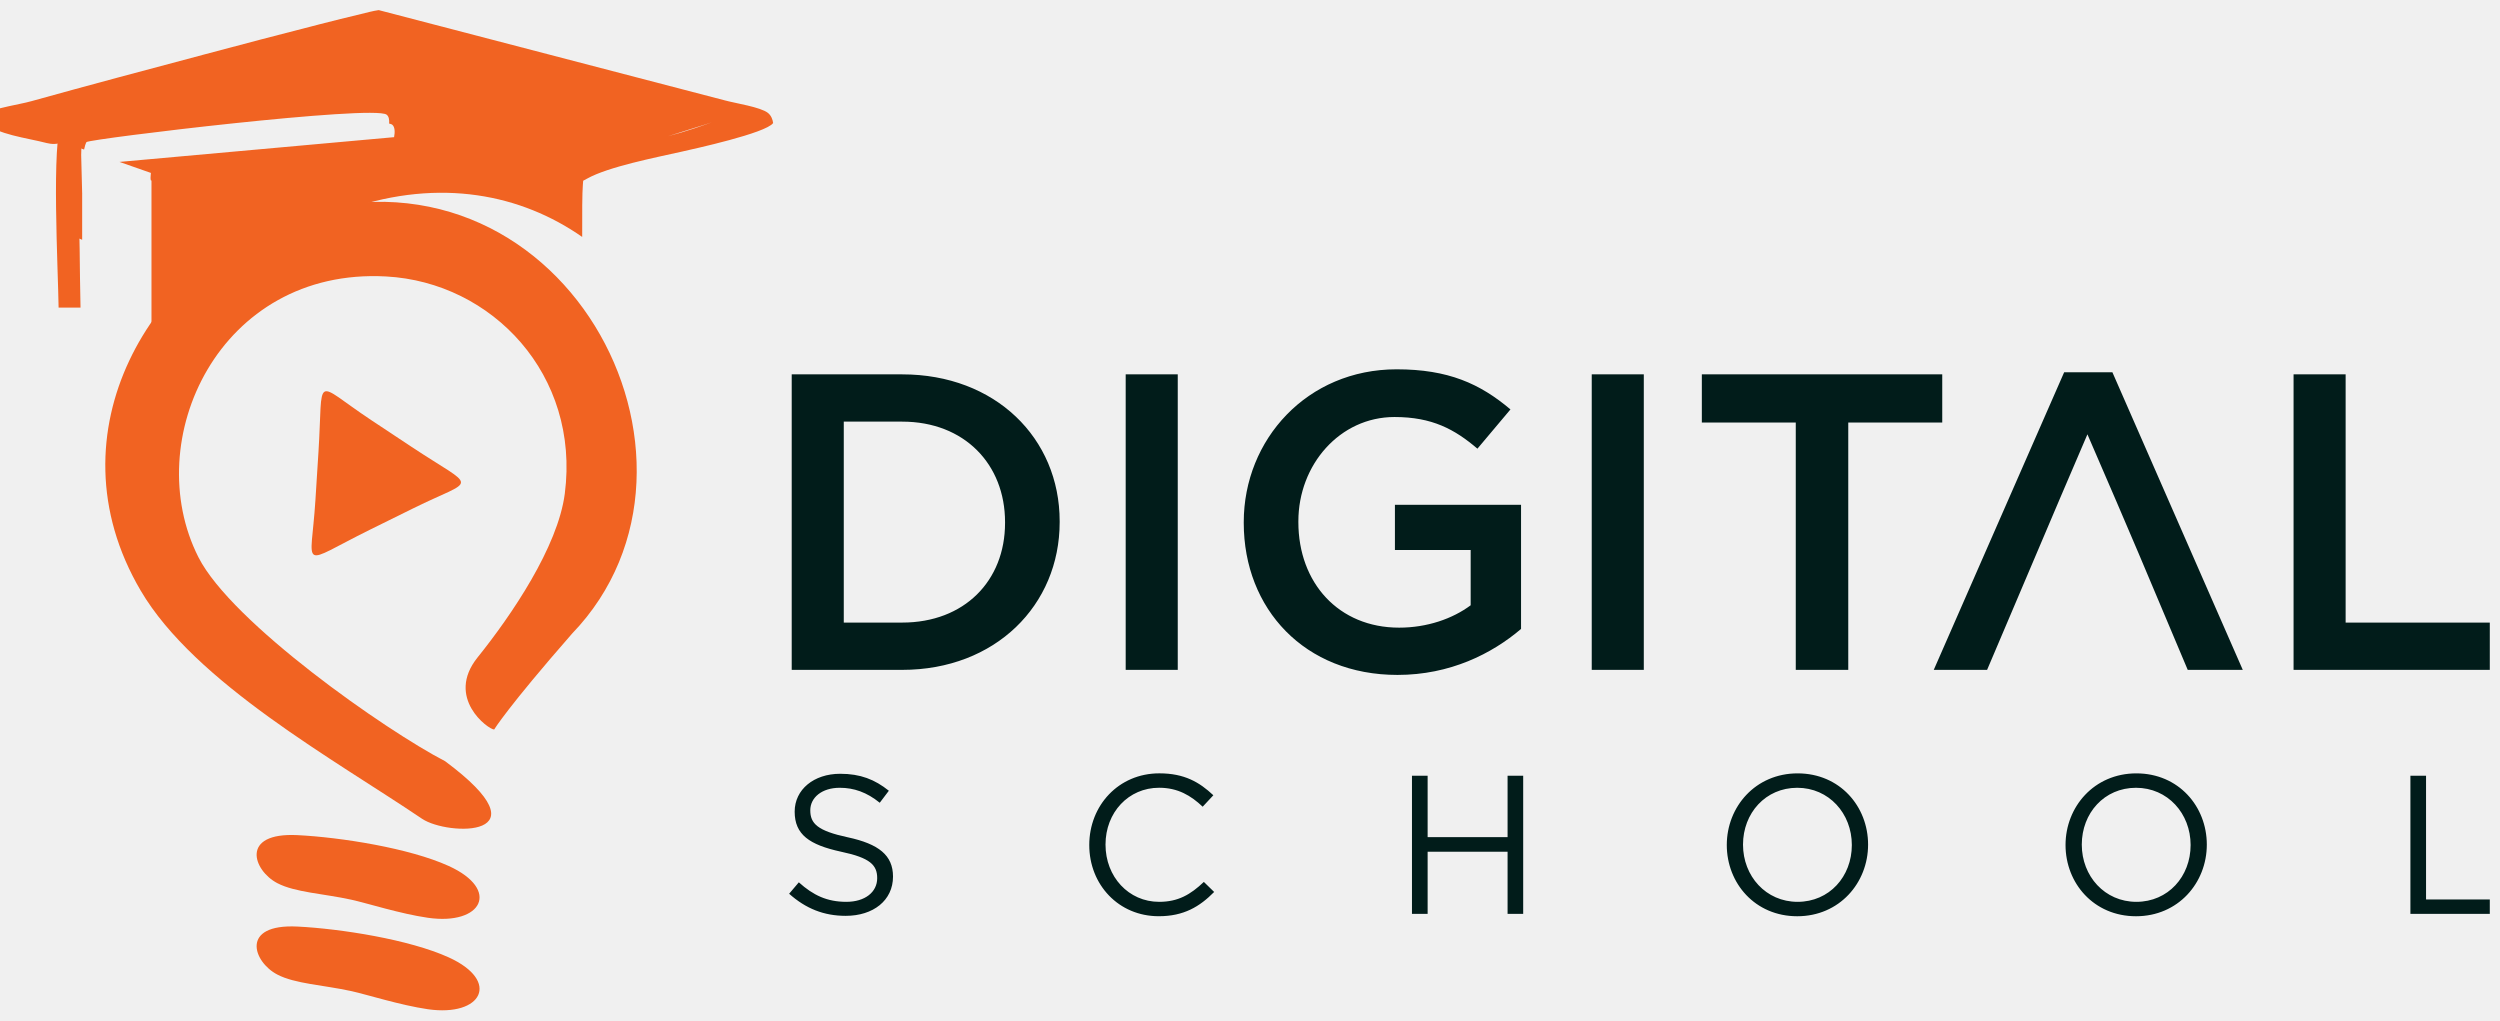
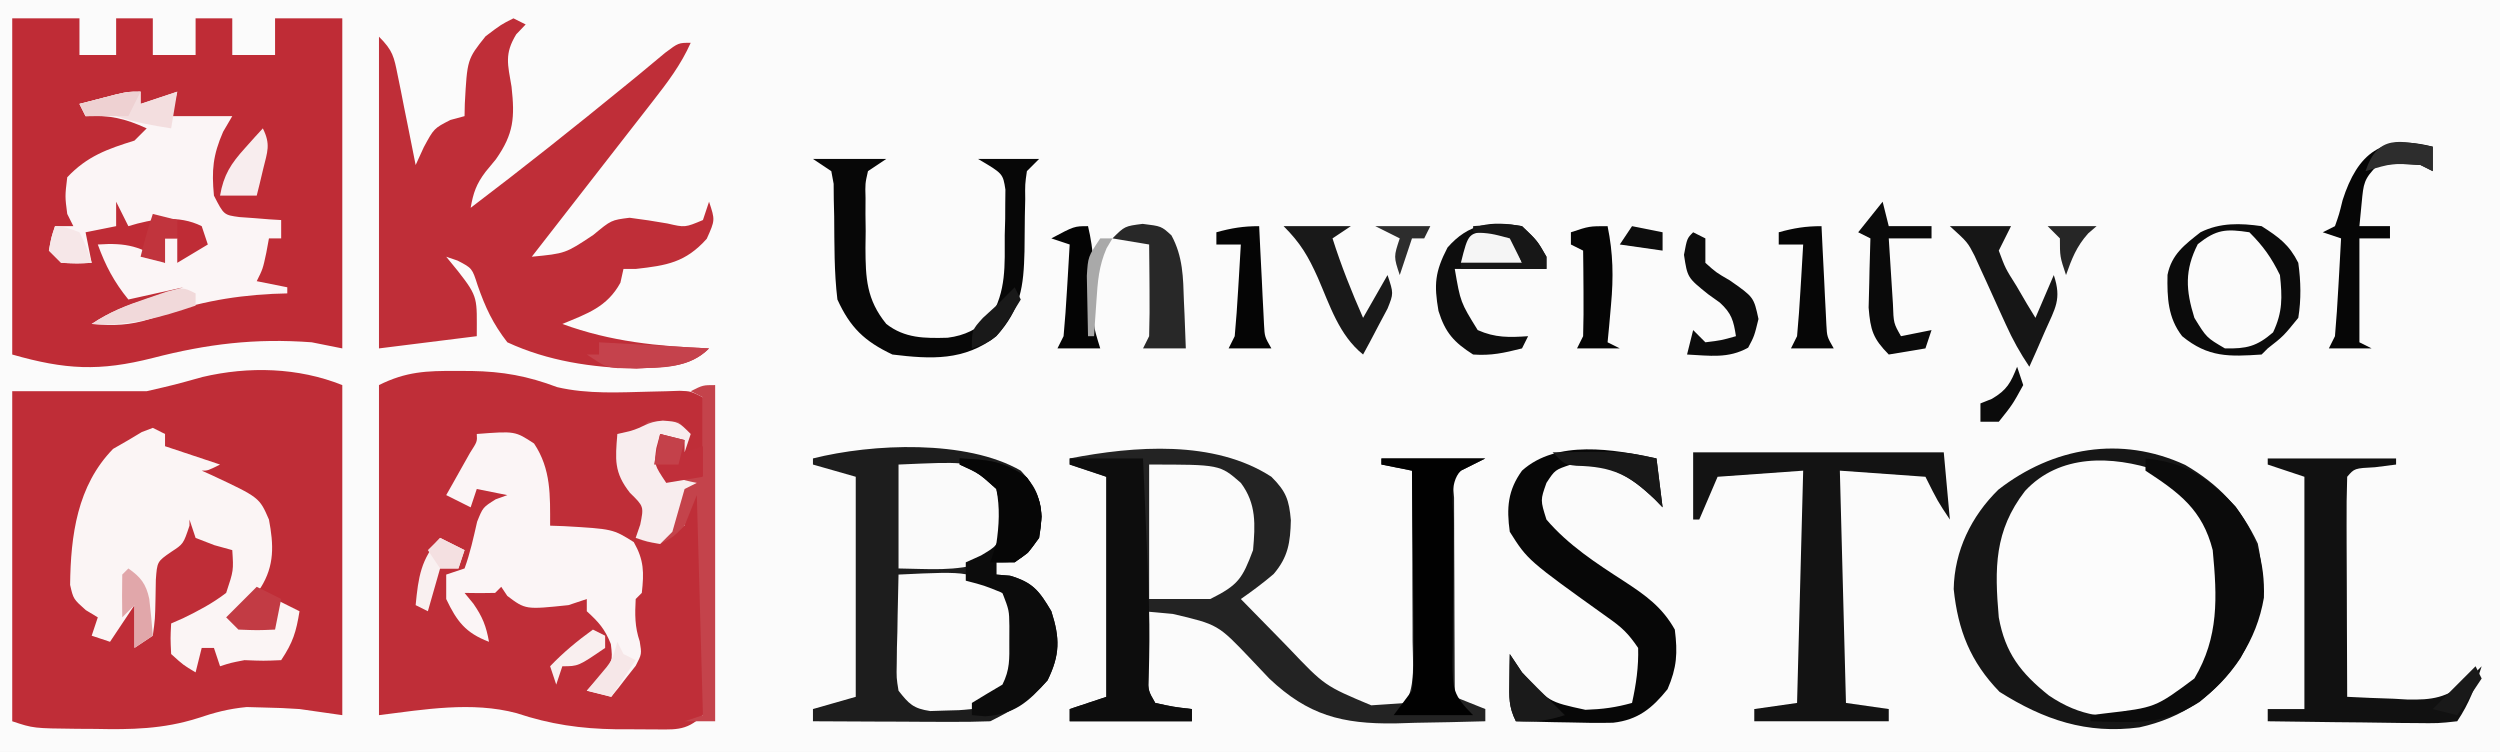
- <svg xmlns="http://www.w3.org/2000/svg" width="98" height="40" viewBox="0 0 98 40" fill="none">
-   <g clip-path="url(#clip0_116_1297)">
-     <path fill-rule="evenodd" clip-rule="evenodd" d="M5.938 12.788V12.737V7.077L5.913 7.071C5.891 7.026 5.908 6.858 5.912 6.811L5.917 6.779L4.684 6.347L15.448 5.377C15.481 5.2 15.492 4.977 15.37 4.884C15.348 4.868 15.309 4.856 15.255 4.845C15.264 4.705 15.248 4.564 15.155 4.495C14.63 4.102 3.574 5.437 3.39 5.569C3.352 5.637 3.322 5.736 3.296 5.862L2.433 5.56C2.262 5.675 1.997 5.65 1.83 5.607C1.059 5.406 -0.172 5.263 -0.525 4.817C-0.704 4.371 -0.054 4.255 0.341 4.165C0.637 4.096 0.944 4.046 1.235 3.965C3.472 3.342 5.724 2.743 7.97 2.145C9.495 1.739 11.02 1.336 12.548 0.947C13.082 0.811 13.62 0.675 14.158 0.548C14.337 0.505 14.643 0.422 14.846 0.396L28.418 3.936C28.814 4.046 29.817 4.196 30.104 4.427C30.232 4.532 30.286 4.676 30.307 4.823C30.028 5.221 27.188 5.839 26.718 5.946C25.723 6.171 23.855 6.533 23.018 7L22.861 7.085L22.848 7.246C22.822 7.564 22.818 8.375 22.822 9.288C20.436 7.623 17.271 6.967 13.68 8.18L13.632 8.198C12.847 8.288 12.033 8.47 11.197 8.753C9.159 9.441 7.258 10.896 5.938 12.788ZM26.188 5.339C26.545 5.243 26.9 5.14 27.225 5.03L27.898 4.799L26.188 5.339Z" fill="#F16322" />
-     <path fill-rule="evenodd" clip-rule="evenodd" d="M14.276 4.142C14.309 3.965 14.319 3.742 14.196 3.649C13.669 3.255 2.614 4.59 2.43 4.724C2.007 5.503 2.279 10.611 2.297 12.058H3.157L3.156 12.029C3.135 11.275 3.135 10.517 3.122 9.763L3.114 9.353L3.221 9.401V7.59L3.182 6.073L3.211 5.138L14.276 4.142Z" fill="#F16322" />
-     <path fill-rule="evenodd" clip-rule="evenodd" d="M18.721 25.771C20.05 24.118 21.87 21.44 22.14 19.351C22.741 14.697 19.297 11.062 15.132 10.837C8.595 10.483 5.454 17.259 7.78 21.846C9.081 24.41 15.119 28.634 17.448 29.839C21.535 32.874 17.549 32.775 16.543 32.095C13.126 29.785 7.64 26.765 5.517 23.155C1.827 16.88 6.093 10.274 11.238 8.535C21.999 4.895 28.965 18.047 22.424 24.84C19.879 27.75 19.371 28.597 19.371 28.597C19.145 28.597 17.448 27.355 18.721 25.771Z" fill="#F16322" />
-     <path fill-rule="evenodd" clip-rule="evenodd" d="M11.66 32.737C13.355 32.822 16.047 33.245 17.589 33.946C19.638 34.878 18.895 36.284 16.774 35.977C15.692 35.821 14.409 35.409 13.776 35.269C12.685 35.029 11.568 34.984 10.87 34.619C9.919 34.123 9.403 32.625 11.66 32.737Z" fill="#F16322" />
-     <path fill-rule="evenodd" clip-rule="evenodd" d="M11.66 36.321C13.355 36.406 16.047 36.828 17.589 37.529C19.638 38.461 18.895 39.867 16.774 39.562C15.692 39.404 14.409 38.993 13.776 38.852C12.685 38.612 11.568 38.568 10.87 38.202C9.919 37.707 9.403 36.209 11.66 36.321Z" fill="#F16322" />
-     <path fill-rule="evenodd" clip-rule="evenodd" d="M16.192 19.93L15.232 20.404L14.497 20.767C11.688 22.157 12.188 22.378 12.364 19.616L12.431 18.548L12.483 17.733C12.68 14.611 12.239 14.934 14.55 16.467L15.443 17.059L16.125 17.511C18.737 19.242 18.678 18.699 16.192 19.93Z" fill="#F16322" />
-     <path fill-rule="evenodd" clip-rule="evenodd" d="M31.035 26.259H35.366C39.016 26.259 41.539 23.727 41.539 20.467V20.434C41.539 17.174 39.016 14.675 35.366 14.675H31.035V26.259ZM35.366 16.528C37.805 16.528 39.398 18.2 39.398 20.467V20.5C39.398 22.767 37.805 24.405 35.366 24.405H33.076V16.528H35.366ZM44.127 26.259H46.168V14.675H44.127V26.259ZM54.781 26.457C56.838 26.457 58.481 25.63 59.625 24.654V19.789H54.681V21.559H57.65V23.727C56.937 24.257 55.941 24.604 54.846 24.604C52.474 24.604 50.896 22.85 50.896 20.468V20.434C50.896 18.216 52.523 16.347 54.664 16.347C56.14 16.347 57.02 16.826 57.915 17.588L59.21 16.049C58.014 15.039 56.77 14.477 54.746 14.477C51.245 14.477 48.755 17.224 48.755 20.468V20.501C48.757 23.876 51.147 26.457 54.781 26.457ZM62.396 26.259H64.437V14.675H62.396V26.259ZM70.394 26.259H72.452V16.562H76.136V14.675H66.712V16.562H70.394V26.259ZM75.803 26.259L80.915 14.593H82.806L87.917 26.259H85.759C84.067 22.24 83.65 21.233 81.827 17.025C80.227 20.746 79.458 22.599 77.894 26.259H75.803ZM89.908 26.259H98.055V24.405H91.949V14.675H89.908V26.259Z" fill="#011C1A" />
-     <path fill-rule="evenodd" clip-rule="evenodd" d="M31.763 31.763C31.763 31.268 32.213 30.881 32.919 30.881C33.477 30.881 33.982 31.059 34.486 31.468L34.843 30.997C34.293 30.556 33.727 30.332 32.935 30.332C31.903 30.332 31.151 30.95 31.151 31.817C31.151 32.715 31.725 33.117 32.974 33.388C34.114 33.628 34.386 33.913 34.386 34.424C34.386 34.974 33.904 35.352 33.176 35.352C32.424 35.352 31.88 35.097 31.314 34.587L30.934 35.035C31.586 35.615 32.292 35.901 33.152 35.901C34.23 35.901 35.006 35.298 35.006 34.362C35.006 33.527 34.448 33.085 33.237 32.823C32.042 32.568 31.763 32.282 31.763 31.763ZM47.595 34.965L47.191 34.571C46.671 35.066 46.183 35.352 45.438 35.352C44.242 35.352 43.336 34.37 43.336 33.108C43.336 31.847 44.236 30.88 45.438 30.88C46.174 30.88 46.687 31.189 47.145 31.623L47.563 31.174C47.021 30.664 46.431 30.315 45.446 30.315C43.847 30.315 42.699 31.576 42.699 33.124C42.699 34.686 43.855 35.916 45.422 35.916C46.407 35.917 47.028 35.539 47.595 34.965ZM59.097 33.388V35.824H59.709V30.409H59.097V32.815H55.963V30.409H55.349V35.824H55.963V33.387L59.097 33.388ZM73.229 33.109C73.229 31.608 72.12 30.316 70.467 30.316C68.815 30.316 67.69 31.623 67.69 33.124C67.69 34.625 68.8 35.917 70.452 35.917C72.104 35.917 73.229 34.61 73.229 33.109ZM72.592 33.125C72.592 34.362 71.709 35.352 70.466 35.352C69.226 35.352 68.326 34.347 68.326 33.109C68.326 31.872 69.211 30.881 70.452 30.881C71.693 30.881 72.592 31.887 72.592 33.125ZM86.507 33.109C86.507 31.608 85.398 30.316 83.746 30.316C82.094 30.316 80.969 31.623 80.969 33.124C80.969 34.625 82.079 35.917 83.731 35.917C85.383 35.917 86.507 34.61 86.507 33.109ZM85.872 33.125C85.872 34.362 84.987 35.352 83.746 35.352C82.506 35.352 81.606 34.347 81.606 33.109C81.606 31.872 82.489 30.881 83.731 30.881C84.972 30.881 85.872 31.887 85.872 33.125ZM94.488 35.824H98.157V35.26H95.101V30.409H94.488V35.824Z" fill="#011C1A" />
-   </g>
-   <defs>
-     <clipPath id="clip0_116_1297">
-       <rect width="97.6" height="40" fill="white" />
-     </clipPath>
-   </defs>
+ <svg xmlns="http://www.w3.org/2000/svg" version="1.1" width="409" height="123">
+   <path d="M0 0 C134.97 0 269.94 0 409 0 C409 40.59 409 81.18 409 123 C274.03 123 139.06 123 0 123 C0 82.41 0 41.82 0 0 Z " fill="#FBFBFB" transform="translate(0,0)" />
+   <path d="M0 0 C0 17.82 0 35.64 0 54 C-2.31 53.67 -4.62 53.34 -7 53 C-8.935 52.867 -10.873 52.782 -12.812 52.75 C-14.214 52.711 -14.214 52.711 -15.645 52.672 C-18.646 52.965 -20.842 53.553 -23.672 54.5 C-29.32 56.288 -34.554 56.377 -40.438 56.25 C-41.906 56.242 -41.906 56.242 -43.404 56.234 C-50.532 56.156 -50.532 56.156 -54 55 C-54 37.18 -54 19.36 -54 1 C-46.74 1 -39.48 1 -32 1 C-27.409 -0.058 -27.409 -0.058 -22.875 -1.324 C-15.273 -3.111 -7.206 -2.882 0 0 Z " fill="#BF2D37" transform="translate(56,63)" />
+   <path d="M0 0 C3.63 0 7.26 0 11 0 C11 1.98 11 3.96 11 6 C12.98 6 14.96 6 17 6 C17 4.02 17 2.04 17 0 C18.98 0 20.96 0 23 0 C23 1.98 23 3.96 23 6 C25.31 6 27.62 6 30 6 C30 4.02 30 2.04 30 0 C31.98 0 33.96 0 36 0 C36 1.98 36 3.96 36 6 C38.31 6 40.62 6 43 6 C43 4.02 43 2.04 43 0 C46.63 0 50.26 0 54 0 C54 17.82 54 35.64 54 54 C52.35 53.67 50.7 53.34 49 53 C39.77 52.307 31.881 53.268 23.009 55.564 C14.254 57.79 8.688 57.482 0 55 C0 36.85 0 18.7 0 0 Z " fill="#BF2C36" transform="translate(2,3)" />
+   <path d="M0 0 C0.815 0.001 1.631 0.003 2.471 0.004 C7.619 0.086 11.703 0.828 16.527 2.648 C21.594 3.83 26.775 3.499 31.953 3.377 C33.152 3.349 33.152 3.349 34.375 3.32 C35.097 3.296 35.819 3.272 36.562 3.247 C38.375 3.312 38.375 3.312 40.375 4.312 C40.375 8.602 40.375 12.893 40.375 17.312 C37.405 17.808 37.405 17.808 34.375 18.312 C32.375 15.312 32.375 15.312 32.75 12.625 C32.956 11.862 33.163 11.099 33.375 10.312 C34.695 10.643 36.015 10.973 37.375 11.312 C36.88 10.322 36.88 10.322 36.375 9.312 C32.658 8.963 32.658 8.963 29.562 10.812 C28.975 11.555 28.975 11.555 28.375 12.312 C27.88 11.322 27.88 11.322 27.375 10.312 C26.925 16.056 27.82 17.954 31.375 22.312 C31.125 25.125 31.125 25.125 30.375 27.312 C32.761 26.737 35.042 26.09 37.375 25.312 C37.561 24.106 37.561 24.106 37.75 22.875 C37.956 22.029 38.163 21.184 38.375 20.312 C39.035 19.983 39.695 19.652 40.375 19.312 C40.424 24.545 40.461 29.778 40.485 35.011 C40.495 36.792 40.509 38.573 40.526 40.354 C40.55 42.91 40.561 45.467 40.57 48.023 C40.581 48.822 40.591 49.621 40.602 50.445 C40.602 52.402 40.497 54.359 40.375 56.312 C37.561 59.126 35.494 58.599 31.646 58.641 C30.753 58.635 29.859 58.63 28.938 58.625 C28.027 58.624 27.116 58.622 26.178 58.621 C20.376 58.538 15.41 57.823 9.887 55.984 C2.582 54.03 -5.272 55.393 -12.625 56.312 C-12.625 38.492 -12.625 20.672 -12.625 2.312 C-8.189 0.095 -4.82 -0.032 0 0 Z " fill="#BF2E38" transform="translate(74.625,60.6875)" />
+   <path d="M0 0 C0.66 0.33 1.32 0.66 2 1 C1.491 1.532 0.982 2.065 0.457 2.613 C-1.504 5.825 -0.93 7.523 -0.312 11.188 C0.238 16.236 0.066 18.877 -2.875 23.062 C-3.429 23.734 -3.984 24.406 -4.555 25.098 C-6.073 27.096 -6.575 28.551 -7 31 C1.626 24.457 10.086 17.734 18.469 10.883 C19.378 10.143 19.378 10.143 20.305 9.388 C21.827 8.142 23.336 6.88 24.844 5.617 C27 4 27 4 29 4 C27.389 7.617 25.181 10.51 22.75 13.625 C22.113 14.444 22.113 14.444 21.463 15.28 C20.514 16.5 19.564 17.718 18.612 18.936 C16.813 21.239 15.019 23.547 13.227 25.855 C9.821 30.239 6.412 34.621 3 39 C8.507 38.468 8.507 38.468 13.062 35.438 C16 33 16 33 19 32.625 C21.07 32.884 23.133 33.2 25.188 33.562 C28.071 34.231 28.071 34.231 31 33 C31.33 32.01 31.66 31.02 32 30 C33 33 33 33 31.625 36.062 C28.145 39.956 25.053 40.434 20 41 C19.34 41 18.68 41 18 41 C17.835 41.742 17.67 42.485 17.5 43.25 C15.323 47.241 12.083 48.3 8 50 C15.938 52.908 23.586 53.648 32 54 C28.667 57.333 24.68 56.945 20.125 57.312 C12.808 57.126 5.653 56.08 -1 53 C-3.354 49.963 -4.603 47.298 -5.859 43.68 C-6.757 40.872 -6.757 40.872 -9.141 39.633 C-9.754 39.424 -10.368 39.215 -11 39 C-10.361 39.784 -9.721 40.568 -9.062 41.375 C-5.671 45.691 -6 45.834 -6 52 C-13.92 52.99 -13.92 52.99 -22 54 C-22 37.17 -22 20.34 -22 3 C-19.72 5.28 -19.548 6.261 -18.93 9.352 C-18.756 10.202 -18.582 11.053 -18.402 11.93 C-18.228 12.819 -18.054 13.709 -17.875 14.625 C-17.693 15.522 -17.511 16.419 -17.324 17.344 C-16.876 19.561 -16.435 21.78 -16 24 C-15.56 23.038 -15.121 22.077 -14.668 21.086 C-13 18 -13 18 -10.312 16.625 C-9.549 16.419 -8.786 16.212 -8 16 C-7.979 15.004 -7.979 15.004 -7.957 13.988 C-7.564 6.708 -7.564 6.708 -4.562 2.938 C-2 1 -2 1 0 0 Z " fill="#BF2E38" transform="translate(84,3)" />
+   <path d="M0 0 C2.459 2.699 2.972 3.777 3.438 7.5 C3 11 3 11 1.188 13.438 C-1 15 -1 15 -4 15 C-4 15.66 -4 16.32 -4 17 C-2.886 17.093 -2.886 17.093 -1.75 17.188 C1.998 18.295 3.009 19.658 5 23 C6.416 27.412 6.437 30.109 4.375 34.312 C1.542 37.518 -1.234 39.117 -5 41 C-7.178 41.086 -9.359 41.107 -11.539 41.098 C-12.841 41.094 -14.143 41.091 -15.484 41.088 C-16.865 41.08 -18.245 41.071 -19.625 41.062 C-21.013 41.057 -22.401 41.053 -23.789 41.049 C-27.193 41.037 -30.596 41.021 -34 41 C-34 40.34 -34 39.68 -34 39 C-31.69 38.34 -29.38 37.68 -27 37 C-27 25.12 -27 13.24 -27 1 C-29.31 0.34 -31.62 -0.32 -34 -1 C-34 -1.33 -34 -1.66 -34 -2 C-24.284 -4.444 -8.873 -5.125 0 0 Z " fill="#1D1D1D" transform="translate(167,77)" />
+   <path d="M0 0 C5.719 1.695 9.169 5.958 12 11 C14.05 17.151 14.279 25.515 12.023 31.66 C9.208 36.28 6.187 39.271 1 41 C-5.416 41.798 -10.013 41.226 -15.312 37.422 C-20.443 33.099 -22.59 28.481 -23.371 21.852 C-23.52 14.635 -23.076 9.402 -18 4 C-12.494 -1.279 -7.278 -0.872 0 0 Z " fill="#FCFCFC" transform="translate(350,76)" />
+   <path d="M0 0 C2.409 2.409 2.893 3.766 3.184 7.109 C3.093 10.729 2.758 13.113 0.363 15.914 C-1.367 17.395 -3.135 18.698 -5 20 C-2.965 22.09 -0.922 24.172 1.125 26.25 C1.695 26.837 2.265 27.423 2.852 28.027 C8.711 34.191 8.711 34.191 16.336 37.391 C18.224 37.26 20.112 37.13 22 37 C23.586 33.827 23.121 30.412 23.098 26.93 C23.096 26.133 23.095 25.337 23.093 24.517 C23.088 21.97 23.075 19.422 23.062 16.875 C23.057 15.15 23.053 13.424 23.049 11.699 C23.038 7.466 23.021 3.233 23 -1 C20.525 -1.495 20.525 -1.495 18 -2 C18 -2.33 18 -2.66 18 -3 C23.61 -3 29.22 -3 35 -3 C33.68 -2.34 32.36 -1.68 31 -1 C29.605 0.167 29.605 0.167 29.886 3.418 C29.887 4.936 29.892 6.455 29.902 7.973 C29.904 9.169 29.904 9.169 29.907 10.39 C29.912 12.947 29.925 15.505 29.938 18.062 C29.943 19.792 29.947 21.522 29.951 23.252 C29.962 27.501 29.979 31.751 30 36 C31.65 36.66 33.3 37.32 35 38 C35 38.66 35 39.32 35 40 C31.167 40.117 27.334 40.188 23.5 40.25 C22.422 40.284 21.345 40.317 20.234 40.352 C11.546 40.458 6.013 39.021 -0.336 33.02 C-1.36 31.961 -2.373 30.892 -3.375 29.812 C-8.739 24.17 -8.739 24.17 -16.125 22.438 C-17.035 22.354 -17.945 22.27 -18.883 22.184 C-19.581 22.123 -20.28 22.062 -21 22 C-20.859 24.125 -20.712 26.25 -20.562 28.375 C-20.481 29.558 -20.4 30.742 -20.316 31.961 C-20.189 34.915 -20.189 34.915 -19 37 C-15.971 37.658 -15.971 37.658 -13 38 C-13 38.66 -13 39.32 -13 40 C-19.6 40 -26.2 40 -33 40 C-33 39.34 -33 38.68 -33 38 C-31.02 37.34 -29.04 36.68 -27 36 C-27 24.12 -27 12.24 -27 0 C-28.98 -0.66 -30.96 -1.32 -33 -2 C-33 -2.33 -33 -2.66 -33 -3 C-22.461 -5.038 -9.388 -6.085 0 0 Z " fill="#232323" transform="translate(208,78)" />
+   <path d="M0 0 C0.66 0.33 1.32 0.66 2 1 C2 1.66 2 2.32 2 3 C4.97 3.99 7.94 4.98 11 6 C9 7 9 7 8 7 C8.543 7.242 9.085 7.485 9.645 7.734 C17.437 11.385 17.437 11.385 19 15 C19.777 19.12 19.937 22.512 17.652 26.141 C16.173 27.861 14.664 29.46 13 31 C14.125 32.356 14.125 32.356 17.062 32.062 C18.032 32.042 19.001 32.021 20 32 C20 30.68 20 29.36 20 28 C21.32 28.66 22.64 29.32 24 30 C23.453 33.375 22.945 35.082 21 38 C18.125 38.125 18.125 38.125 15 38 C12.734 38.439 12.734 38.439 11 39 C10.67 38.01 10.34 37.02 10 36 C9.34 36 8.68 36 8 36 C7.67 37.32 7.34 38.64 7 40 C5 38.812 5 38.812 3 37 C2.875 34.387 2.875 34.387 3 32 C3.638 31.72 4.276 31.441 4.934 31.152 C7.48 29.917 9.747 28.717 12 27 C13.218 23.335 13.218 23.335 13 20 C12.031 19.732 11.061 19.464 10.062 19.188 C9.052 18.796 8.041 18.404 7 18 C6.67 17.01 6.34 16.02 6 15 C6 15.33 6 15.66 6 16 C5 19 5 19 2.973 20.309 C0.71 21.887 0.71 21.887 0.496 24.848 C0.477 25.909 0.457 26.969 0.438 28.062 C0.371 31.285 0.371 31.285 0 34 C-0.99 34.66 -1.98 35.32 -3 36 C-3 33.69 -3 31.38 -3 29 C-4.98 31.97 -4.98 31.97 -7 35 C-7.99 34.67 -8.98 34.34 -10 34 C-9.67 33.01 -9.34 32.02 -9 31 C-9.65 30.608 -10.299 30.216 -10.969 29.812 C-13 28 -13 28 -13.531 25.688 C-13.437 17.579 -12.366 9.45 -6.5 3.438 C-5.675 2.963 -4.85 2.489 -4 2 C-2.917 1.35 -2.917 1.35 -1.812 0.688 C-0.915 0.347 -0.915 0.347 0 0 Z " fill="#FBF5F5" transform="translate(25,70)" />
+   <path d="M0 0 C0 0.66 0 1.32 0 2 C1.98 1.34 3.96 0.68 6 0 C5.67 1.32 5.34 2.64 5 4 C8.3 4 11.6 4 15 4 C14.505 4.846 14.01 5.691 13.5 6.562 C11.828 10.395 11.61 12.862 12 17 C13.621 20.17 13.621 20.17 16.164 20.512 C16.976 20.57 17.788 20.628 18.625 20.688 C19.442 20.753 20.26 20.819 21.102 20.887 C21.728 20.924 22.355 20.961 23 21 C23 21.99 23 22.98 23 24 C22.34 24 21.68 24 21 24 C20.856 24.784 20.711 25.567 20.562 26.375 C20 29 20 29 19 31 C20.65 31.33 22.3 31.66 24 32 C24 32.33 24 32.66 24 33 C23.201 33.026 22.402 33.052 21.578 33.078 C14.392 33.449 8.422 34.668 1.68 37.145 C-1.759 38.242 -4.431 38.324 -8 38 C-4.93 35.953 -2.309 35.003 1.188 33.875 C2.274 33.522 3.361 33.169 4.48 32.805 C5.312 32.539 6.143 32.274 7 32 C4.03 32.66 1.06 33.32 -2 34 C-4.325 31.147 -5.751 28.459 -7 25 C-2.325 24.674 0.167 25.294 4 28 C4 26.68 4 25.36 4 24 C4.66 24 5.32 24 6 24 C6 25.32 6 26.64 6 28 C7.65 27.01 9.3 26.02 11 25 C10.67 24.01 10.34 23.02 10 22 C6.206 20.103 1.956 20.783 -2 22 C-2.66 20.68 -3.32 19.36 -4 18 C-4 19.32 -4 20.64 -4 22 C-5.65 22.33 -7.3 22.66 -9 23 C-8.67 24.65 -8.34 26.3 -8 28 C-10.375 28.125 -10.375 28.125 -13 28 C-13.66 27.34 -14.32 26.68 -15 26 C-14.625 23.875 -14.625 23.875 -14 22 C-13.01 22 -12.02 22 -11 22 C-11.33 21.34 -11.66 20.68 -12 20 C-12.375 17.125 -12.375 17.125 -12 14 C-8.746 10.554 -5.45 9.384 -1 8 C-0.34 7.34 0.32 6.68 1 6 C-2.508 4.396 -5.144 3.78 -9 4 C-9.33 3.34 -9.66 2.68 -10 2 C-8.709 1.664 -7.417 1.331 -6.125 1 C-5.406 0.814 -4.686 0.629 -3.945 0.438 C-2 0 -2 0 0 0 Z " fill="#FBF5F6" transform="translate(23,15)" />
+   <path d="M0 0 C6.267 -0.482 6.267 -0.482 9.375 1.562 C12.178 5.768 12 10.069 12 15 C12.748 15.026 13.495 15.052 14.266 15.078 C22.266 15.539 22.266 15.539 25.688 17.688 C27.367 20.646 27.372 22.65 27 26 C26.67 26.33 26.34 26.66 26 27 C25.864 29.512 25.843 31.54 26.66 33.934 C27 36 27 36 26.004 37.922 C25.528 38.525 25.053 39.128 24.562 39.75 C24.089 40.364 23.616 40.977 23.129 41.609 C22.57 42.298 22.57 42.298 22 43 C20.68 42.67 19.36 42.34 18 42 C18.681 41.278 19.361 40.556 20.062 39.812 C22.262 37.209 22.262 37.209 21.938 34.375 C20.957 31.892 19.942 30.773 18 29 C18 28.34 18 27.68 18 27 C17.01 27.33 16.02 27.66 15 28 C7.981 28.736 7.981 28.736 5 26.5 C4.67 26.005 4.34 25.51 4 25 C3.67 25.33 3.34 25.66 3 26 C1.334 26.041 -0.334 26.043 -2 26 C-1.288 26.866 -1.288 26.866 -0.562 27.75 C0.948 29.926 1.54 31.426 2 34 C-1.829 32.548 -3.254 30.667 -5 27 C-5 25.68 -5 24.36 -5 23 C-4.01 22.67 -3.02 22.34 -2 22 C-1.081 19.484 -0.538 16.958 0.059 14.348 C1 12 1 12 3.098 10.684 C4.039 10.345 4.039 10.345 5 10 C3.35 9.67 1.7 9.34 0 9 C-0.33 9.99 -0.66 10.98 -1 12 C-2.32 11.34 -3.64 10.68 -5 10 C-4.639 9.362 -4.278 8.724 -3.906 8.066 C-3.442 7.24 -2.978 6.414 -2.5 5.562 C-2.036 4.739 -1.572 3.915 -1.094 3.066 C0.078 1.242 0.078 1.242 0 0 Z " fill="#FBF5F6" transform="translate(78,71)" />
+   <path d="M0 0 C5.514 3.211 9.176 7.108 11.875 12.875 C13.396 20.326 12.68 24.962 9.047 31.605 C5.052 37.628 -0.439 41.392 -7.5 42.938 C-16.116 44.083 -23.114 41.703 -30.375 37.125 C-35.143 32.217 -37.181 27.021 -37.875 20.312 C-37.758 14.061 -35.004 8.391 -30.562 4.039 C-21.651 -2.881 -10.537 -4.861 0 0 Z M-26.199 4.254 C-31.243 10.782 -31.198 16.902 -30.5 24.938 C-29.448 30.784 -26.905 34.036 -22.316 37.711 C-17.068 41.255 -12.748 41.57 -6.5 40.938 C-1.045 39.018 1.541 36.016 4.586 31.23 C6.87 25.5 6.388 17.278 4.812 11.352 C2.674 6.701 -0.345 3.855 -4.5 0.938 C-12.018 -1.569 -20.551 -1.815 -26.199 4.254 Z " fill="#161616" transform="translate(357.5,76.0625)" />
+   <path d="M0 0 C13.53 0 27.06 0 41 0 C41.495 5.445 41.495 5.445 42 11 C40 8 40 8 38 4 C31.07 3.505 31.07 3.505 24 3 C24.33 15.54 24.66 28.08 25 41 C28.465 41.495 28.465 41.495 32 42 C32 42.66 32 43.32 32 44 C24.74 44 17.48 44 10 44 C10 43.34 10 42.68 10 42 C13.465 41.505 13.465 41.505 17 41 C17.33 28.46 17.66 15.92 18 3 C13.38 3.33 8.76 3.66 4 4 C3.01 6.31 2.02 8.62 1 11 C0.67 11 0.34 11 0 11 C0 7.37 0 3.74 0 0 Z " fill="#131313" transform="translate(277,74)" />
+   <path d="M0 0 C11.845 -0.569 11.845 -0.569 17 3 C19.817 7.226 19.8 11.036 19 16 C16.81 18.824 15.17 20.415 12 22 C9.941 22.203 9.941 22.203 7.562 22.25 C6.78 22.276 5.998 22.302 5.191 22.328 C2.42 21.913 1.715 21.182 0 19 C-0.341 16.915 -0.341 16.915 -0.293 14.551 C-0.283 13.703 -0.274 12.856 -0.264 11.982 C-0.239 11.101 -0.213 10.22 -0.188 9.312 C-0.174 8.42 -0.16 7.527 -0.146 6.607 C-0.111 4.404 -0.062 2.202 0 0 Z " fill="#FBFBFB" transform="translate(147,94)" />
+   <path d="M0 0 C0.33 2.64 0.66 5.28 1 8 C0.588 7.578 0.175 7.157 -0.25 6.723 C-4.766 2.438 -7.715 0.897 -14 1 C-16.599 1.864 -16.599 1.864 -18 4 C-19.003 6.823 -19.003 6.823 -18 10 C-14.424 14.19 -9.841 17.156 -5.25 20.125 C-1.786 22.392 0.932 24.313 3 28 C3.479 31.83 3.344 34.204 1.812 37.75 C-0.69 40.856 -3.007 42.773 -7.093 43.239 C-9.506 43.295 -11.9 43.262 -14.312 43.188 C-15.566 43.167 -15.566 43.167 -16.846 43.146 C-18.897 43.111 -20.949 43.058 -23 43 C-24.203 40.595 -24.101 39.05 -24.062 36.375 C-24.053 35.558 -24.044 34.74 -24.035 33.898 C-24.024 33.272 -24.012 32.645 -24 32 C-23.34 32.99 -22.68 33.98 -22 35 C-17.656 39.818 -17.656 39.818 -11.625 41.125 C-8.777 41.027 -6.69 40.746 -4 40 C-3.334 36.974 -2.911 34.104 -3 31 C-4.665 28.562 -5.653 27.647 -8 26 C-21.07 16.647 -21.07 16.647 -24 12 C-24.545 8.11 -24.328 5.216 -22 2 C-16.323 -3.128 -6.944 -1.501 0 0 Z " fill="#070707" transform="translate(271,75)" />
+   <path d="M0 0 C11.571 0 11.571 0 15 3 C17.571 6.428 17.359 9.839 17 14 C15.231 18.688 14.602 19.699 10 22 C6.7 22 3.4 22 0 22 C0 14.74 0 7.48 0 0 Z " fill="#FBFBFB" transform="translate(188,76)" />
+   <path d="M0 0 C6.93 0 13.86 0 21 0 C21 0.33 21 0.66 21 1 C19.298 1.217 19.298 1.217 17.562 1.438 C14.192 1.612 14.192 1.612 13 3 C12.911 5.666 12.885 8.306 12.902 10.973 C12.904 12.169 12.904 12.169 12.907 13.39 C12.912 15.947 12.925 18.505 12.938 21.062 C12.943 22.792 12.947 24.522 12.951 26.252 C12.962 30.501 12.979 34.751 13 39 C15.543 39.136 18.08 39.234 20.625 39.312 C21.694 39.375 21.694 39.375 22.785 39.439 C26.923 39.534 29.287 39.178 32.523 36.48 C33.341 35.662 34.158 34.843 35 34 C33.941 37.403 32.991 40.014 31 43 C27.927 43.341 27.927 43.341 24.023 43.293 C23.338 43.289 22.653 43.284 21.947 43.28 C19.756 43.263 17.566 43.226 15.375 43.188 C13.891 43.172 12.406 43.159 10.922 43.146 C7.281 43.113 3.641 43.062 0 43 C0 42.34 0 41.68 0 41 C1.98 41 3.96 41 6 41 C6 28.46 6 15.92 6 3 C4.02 2.34 2.04 1.68 0 1 C0 0.67 0 0.34 0 0 Z " fill="#111111" transform="translate(371,75)" />
+   <path d="M0 0 C10.915 -0.48 10.915 -0.48 15.25 1.438 C17.483 4.708 17.521 6.993 17.469 10.879 C16.893 13.482 16.088 14.38 14 16 C9.363 17.546 4.875 17.057 0 17 C0 11.39 0 5.78 0 0 Z " fill="#FAFAFA" transform="translate(147,76)" />
+   <path d="M0 0 C3.96 0 7.92 0 12 0 C13.145 26.223 13.145 26.223 12.938 35.84 C12.85 38.05 12.85 38.05 14 40 C17.029 40.658 17.029 40.658 20 41 C20 41.66 20 42.32 20 43 C13.4 43 6.8 43 0 43 C0 42.34 0 41.68 0 41 C1.98 40.34 3.96 39.68 6 39 C6 27.12 6 15.24 6 3 C4.02 2.34 2.04 1.68 0 1 C0 0.67 0 0.34 0 0 Z " fill="#0D0D0D" transform="translate(175,75)" />
+   <path d="M0 0 C4.69 0.238 7.128 0.382 11 3.125 C13.532 6.765 13.712 8.65 13 13 C11.188 15.438 11.188 15.438 9 17 C8.01 17 7.02 17 6 17 C6 17.66 6 18.32 6 19 C7.114 19.093 7.114 19.093 8.25 19.188 C11.998 20.295 13.009 21.658 15 25 C16.416 29.412 16.437 32.109 14.375 36.312 C11.26 39.837 8.969 41.869 4.188 42.188 C3.466 42.126 2.744 42.064 2 42 C2 41.34 2 40.68 2 40 C3.655 38.981 5.323 37.982 7 37 C8.237 34.526 8.133 32.821 8.125 30.062 C8.128 29.187 8.13 28.312 8.133 27.41 C8.098 24.855 8.098 24.855 7 22 C3.992 20.775 3.992 20.775 1 20 C1 19.01 1 18.02 1 17 C2.237 16.443 2.237 16.443 3.5 15.875 C6.15 14.291 6.15 14.291 6.543 11.949 C6.695 9.432 6.649 7.441 6 5 C3.153 2.433 3.153 2.433 0 1 C0 0.67 0 0.34 0 0 Z " fill="#0C0C0C" transform="translate(157,75)" />
+   <path d="M0 0 C0 18.15 0 36.3 0 55 C-1.65 55 -3.3 55 -5 55 C-3.515 54.505 -3.515 54.505 -2 54 C-2.33 42.12 -2.66 30.24 -3 18 C-3.99 20.475 -3.99 20.475 -5 23 C-6.875 24.875 -6.875 24.875 -9 26 C-11.25 25.688 -11.25 25.688 -13 25 C-12.752 24.278 -12.505 23.556 -12.25 22.812 C-11.657 19.856 -11.657 19.856 -13.938 17.625 C-16.583 14.258 -16.327 12.174 -16 8 C-15.361 7.856 -14.721 7.711 -14.062 7.562 C-12.025 7.19 -12.025 7.19 -11 6 C-8.562 5.812 -8.562 5.812 -6 6 C-5.34 6.66 -4.68 7.32 -4 8 C-4.33 8.99 -4.66 9.98 -5 11 C-5.33 10.34 -5.66 9.68 -6 9 C-6.99 8.67 -7.98 8.34 -9 8 C-9.167 10.416 -9.167 10.416 -9 13 C-8.34 13.66 -7.68 14.32 -7 15 C-5.35 15 -3.7 15 -2 15 C-2 10.71 -2 6.42 -2 2 C-2.66 1.67 -3.32 1.34 -4 1 C-2 0 -2 0 0 0 Z " fill="#C4434B" transform="translate(117,63)" />
+   <path d="M0 0 C6.534 0.622 10.263 3.184 14.75 7.875 C18.144 12.588 19.555 16.918 19.375 22.789 C18.181 29.827 14.297 35.42 8.844 39.844 C4.617 42.494 1.154 43.245 -3.812 43.125 C-4.788 43.107 -5.764 43.089 -6.77 43.07 C-7.874 43.036 -7.874 43.036 -9 43 C-9 42.67 -9 42.34 -9 42 C-7.788 41.853 -7.788 41.853 -6.551 41.703 C1.612 40.757 1.612 40.757 8 36 C12.039 29.208 11.727 22.697 11 15 C9.315 8.379 5.538 5.621 0 2 C0 1.34 0 0.68 0 0 Z " fill="#0B0B0B" transform="translate(351,75)" />
+   <path d="M0 0 C3.96 0 7.92 0 12 0 C11.01 0.66 10.02 1.32 9 2 C8.536 4.041 8.536 4.041 8.602 6.395 C8.598 7.268 8.594 8.141 8.59 9.041 C8.601 9.956 8.613 10.87 8.625 11.812 C8.613 12.715 8.602 13.618 8.59 14.549 C8.612 19.499 8.748 23.002 12 27 C15.032 29.359 18.261 29.359 22.035 29.254 C24.956 28.876 26.743 27.859 29 26 C31.662 21.614 31.368 17.431 31.375 12.438 C31.399 11.574 31.424 10.711 31.449 9.822 C31.453 8.993 31.457 8.163 31.461 7.309 C31.473 6.176 31.473 6.176 31.486 5.021 C31.082 2.398 31.082 2.398 27 0 C30.3 0 33.6 0 37 0 C36.34 0.66 35.68 1.32 35 2 C34.695 4.13 34.695 4.13 34.727 6.578 C34.706 7.492 34.685 8.406 34.664 9.348 C34.638 11.267 34.62 13.186 34.609 15.105 C34.464 20.865 34.028 24.543 30 29 C24.777 33.056 19.347 32.774 13 32 C8.415 29.828 6.09 27.582 4 23 C3.453 18.483 3.515 13.941 3.473 9.396 C3.451 8.478 3.429 7.56 3.406 6.613 C3.399 5.776 3.392 4.938 3.385 4.075 C3.258 3.391 3.131 2.706 3 2 C2.01 1.34 1.02 0.68 0 0 Z " fill="#070707" transform="translate(133,26)" />
+   <path d="M0 0 C5.61 0 11.22 0 17 0 C15.02 0.99 15.02 0.99 13 2 C10.983 4.017 11.812 8.1 11.797 10.867 C11.791 11.658 11.785 12.448 11.78 13.263 C11.77 14.939 11.764 16.615 11.76 18.292 C11.75 20.857 11.719 23.423 11.688 25.988 C11.681 27.615 11.676 29.241 11.672 30.867 C11.66 31.636 11.647 32.405 11.634 33.197 C11.653 37.691 11.673 38.673 15 42 C10.71 42 6.42 42 2 42 C2.99 40.68 3.98 39.36 5 38 C5.257 35.167 5.35 32.562 5.293 29.734 C5.289 28.941 5.284 28.148 5.28 27.33 C5.263 24.803 5.226 22.277 5.188 19.75 C5.172 18.034 5.159 16.318 5.146 14.602 C5.113 10.401 5.062 6.201 5 2 C3.35 1.67 1.7 1.34 0 1 C0 0.67 0 0.34 0 0 Z " fill="#010101" transform="translate(226,75)" />
+   <path d="M0 0 C2.5 2.375 2.5 2.375 4 5 C4 5.66 4 6.32 4 7 C-0.95 7 -5.9 7 -11 7 C-10.065 12.449 -10.065 12.449 -7.25 17 C-4.383 18.274 -2.102 18.211 1 18 C0.67 18.66 0.34 19.32 0 20 C-2.985 20.746 -5.004 21.209 -8 21 C-11.129 19.003 -12.551 17.439 -13.664 13.871 C-14.412 9.537 -14.254 7.491 -12.188 3.5 C-8.727 -0.455 -5.103 -0.928 0 0 Z " fill="#0D0D0D" transform="translate(249,37)" />
+   <path d="M0 0 C2.81 1.794 4.509 3.019 6 6 C6.421 9.059 6.49 11.948 6 15 C3.562 18 3.562 18 1 20 C0.67 20.33 0.34 20.66 0 21 C-5.282 21.352 -8.742 21.506 -13 18 C-15.324 15.012 -15.471 11.703 -15.395 7.969 C-14.722 4.613 -12.597 3.041 -10 1 C-6.798 -0.601 -3.474 -0.499 0 0 Z M-10.438 2.938 C-12.619 7.214 -12.411 10.456 -11 15 C-9.018 18.234 -9.018 18.234 -6 20 C-2.475 20.071 -0.795 19.689 1.875 17.375 C3.452 14.046 3.384 11.645 3 8 C1.595 5.127 0.255 3.255 -2 1 C-5.82 0.419 -7.377 0.505 -10.438 2.938 Z " fill="#0B0B0B" transform="translate(370,37)" />
+   <path d="M0 0 C0 1.32 0 2.64 0 4 C-0.66 3.67 -1.32 3.34 -2 3 C-5.5 2.75 -5.5 2.75 -9 3 C-11.296 5.296 -11.323 6.008 -11.625 9.125 C-11.811 11.043 -11.811 11.043 -12 13 C-10.35 13 -8.7 13 -7 13 C-7 13.66 -7 14.32 -7 15 C-8.65 15 -10.3 15 -12 15 C-12 20.61 -12 26.22 -12 32 C-11.34 32.33 -10.68 32.66 -10 33 C-12.31 33 -14.62 33 -17 33 C-16.67 32.34 -16.34 31.68 -16 31 C-15.768 28.287 -15.581 25.592 -15.438 22.875 C-15.394 22.121 -15.351 21.367 -15.307 20.59 C-15.201 18.727 -15.1 16.863 -15 15 C-15.99 14.67 -16.98 14.34 -18 14 C-17.34 13.67 -16.68 13.34 -16 13 C-15.312 11.047 -15.312 11.047 -14.75 8.75 C-12.308 1.106 -8.262 -2.148 0 0 Z " fill="#060606" transform="translate(398,24)" />
+   <path d="M0 0 C2.562 0.188 2.562 0.188 4.562 2.188 C4.232 3.178 3.902 4.168 3.562 5.188 C3.232 4.527 2.902 3.868 2.562 3.188 C1.573 2.857 0.583 2.527 -0.438 2.188 C-0.604 4.604 -0.604 4.604 -0.438 7.188 C1.701 9.326 2.695 9.614 5.562 10.188 C4.572 10.682 4.572 10.682 3.562 11.188 C2.885 13.518 2.218 15.851 1.562 18.188 C0.902 18.848 0.242 19.508 -0.438 20.188 C-2.562 19.812 -2.562 19.812 -4.438 19.188 C-4.19 18.466 -3.942 17.744 -3.688 17 C-3.095 14.043 -3.095 14.043 -5.375 11.812 C-8.021 8.445 -7.765 6.362 -7.438 2.188 C-6.798 2.043 -6.159 1.899 -5.5 1.75 C-2.965 1.059 -2.721 0.209 0 0 Z " fill="#F8EDEE" transform="translate(108.4375,68.8125)" />
+   <path d="M0 0 C0.33 1.32 0.66 2.64 1 4 C3.31 4 5.62 4 8 4 C8 4.66 8 5.32 8 6 C5.69 6 3.38 6 1 6 C1.141 8.292 1.288 10.584 1.438 12.875 C1.519 14.151 1.6 15.427 1.684 16.742 C1.792 19.883 1.792 19.883 3 22 C4.65 21.67 6.3 21.34 8 21 C7.67 21.99 7.34 22.98 7 24 C5.02 24.33 3.04 24.66 1 25 C-1.568 22.385 -1.996 21.055 -2.293 17.328 C-2.273 15.968 -2.238 14.609 -2.188 13.25 C-2.174 12.553 -2.16 11.855 -2.146 11.137 C-2.111 9.424 -2.057 7.712 -2 6 C-2.66 5.67 -3.32 5.34 -4 5 C-2.68 3.35 -1.36 1.7 0 0 Z " fill="#0A0A0A" transform="translate(308,33)" />
+   <path d="M0 0 C4.69 0.238 7.128 0.382 11 3.125 C13.532 6.765 13.712 8.65 13 13 C11.25 15.438 11.25 15.438 9 17 C7.68 17 6.36 17 5 17 C5.33 16.01 5.66 15.02 6 14 C6.448 10.918 6.615 8.064 6 5 C3.153 2.433 3.153 2.433 0 1 C0 0.67 0 0.34 0 0 Z " fill="#060606" transform="translate(157,75)" />
+   <path d="M0 0 C3.3 0 6.6 0 10 0 C9.34 1.32 8.68 2.64 8 4 C9.073 6.897 9.073 6.897 10.875 9.75 C11.737 11.227 11.737 11.227 12.617 12.734 C13.074 13.482 13.53 14.23 14 15 C14.99 12.69 15.98 10.38 17 8 C18.328 11.985 17.232 13.4 15.562 17.188 C15.089 18.274 14.616 19.361 14.129 20.48 C13.756 21.312 13.384 22.143 13 23 C11.441 20.661 10.302 18.625 9.16 16.094 C8.819 15.35 8.478 14.606 8.127 13.84 C7.418 12.281 6.712 10.722 6.01 9.16 C5.668 8.416 5.325 7.673 4.973 6.906 C4.666 6.229 4.359 5.551 4.043 4.854 C2.904 2.634 2.904 2.634 0 0 Z " fill="#161616" transform="translate(319,37)" />
+   <path d="M0 0 C3.63 0 7.26 0 11 0 C10.01 0.66 9.02 1.32 8 2 C9.418 6.472 11.113 10.711 13 15 C14.32 12.69 15.64 10.38 17 8 C18 11 18 11 17.004 13.48 C16.528 14.374 16.053 15.267 15.562 16.188 C15.089 17.089 14.616 17.99 14.129 18.918 C13.756 19.605 13.384 20.292 13 21 C9.058 17.827 7.572 12.957 5.605 8.449 C4.03 4.932 2.77 2.77 0 0 Z " fill="#191919" transform="translate(210,37)" />
+   <path d="M0 0 C3.062 0.375 3.062 0.375 4.711 1.883 C6.599 5.363 6.63 8.753 6.75 12.625 C6.801 13.743 6.801 13.743 6.854 14.883 C6.936 16.713 7.001 18.544 7.062 20.375 C4.753 20.375 2.442 20.375 0.062 20.375 C0.393 19.715 0.723 19.055 1.062 18.375 C1.134 15.823 1.156 13.3 1.125 10.75 C1.12 10.044 1.116 9.337 1.111 8.609 C1.1 6.865 1.082 5.12 1.062 3.375 C-1.907 2.88 -1.907 2.88 -4.938 2.375 C-2.938 0.375 -2.938 0.375 0 0 Z " fill="#282828" transform="translate(186.9375,36.625)" />
+   <path d="M0 0 C0.66 0.33 1.32 0.66 2 1 C2 2.32 2 3.64 2 5 C3.758 6.577 3.758 6.577 6 7.875 C9.917 10.613 9.917 10.613 10.688 14.188 C10 17 10 17 9 18.875 C5.747 20.705 2.686 20.181 -1 20 C-0.67 18.68 -0.34 17.36 0 16 C0.66 16.66 1.32 17.32 2 18 C4.603 17.68 4.603 17.68 7 17 C6.613 14.462 6.294 13.269 4.371 11.508 C3.733 11.051 3.095 10.595 2.438 10.125 C-0.938 7.412 -0.938 7.412 -1.5 3.688 C-1 1 -1 1 0 0 Z " fill="#0C0C0C" transform="translate(277,38)" />
+   <path d="M0 0 C0.061 1.276 0.121 2.552 0.184 3.867 C0.268 5.536 0.353 7.206 0.438 8.875 C0.477 9.717 0.516 10.559 0.557 11.426 C0.599 12.231 0.64 13.037 0.684 13.867 C0.72 14.611 0.757 15.354 0.795 16.121 C0.9 18.089 0.9 18.089 2 20 C-0.31 20 -2.62 20 -5 20 C-4.67 19.34 -4.34 18.68 -4 18 C-3.768 15.454 -3.581 12.926 -3.438 10.375 C-3.394 9.669 -3.351 8.962 -3.307 8.234 C-3.201 6.49 -3.1 4.745 -3 3 C-4.32 3 -5.64 3 -7 3 C-7 2.34 -7 1.68 -7 1 C-4.509 0.313 -2.621 0 0 0 Z " fill="#060606" transform="translate(298,37)" />
+   <path d="M0 0 C0.061 1.276 0.121 2.552 0.184 3.867 C0.268 5.536 0.353 7.206 0.438 8.875 C0.477 9.717 0.516 10.559 0.557 11.426 C0.599 12.231 0.64 13.037 0.684 13.867 C0.72 14.611 0.757 15.354 0.795 16.121 C0.9 18.089 0.9 18.089 2 20 C-0.31 20 -2.62 20 -5 20 C-4.67 19.34 -4.34 18.68 -4 18 C-3.768 15.454 -3.581 12.926 -3.438 10.375 C-3.394 9.669 -3.351 8.962 -3.307 8.234 C-3.201 6.49 -3.1 4.745 -3 3 C-4.32 3 -5.64 3 -7 3 C-7 2.34 -7 1.68 -7 1 C-4.509 0.313 -2.621 0 0 0 Z " fill="#050505" transform="translate(206,37)" />
+   <path d="M0 0 C0.915 4.462 0.978 8.345 0.562 12.875 C0.461 14.027 0.359 15.18 0.254 16.367 C0.128 17.67 0.128 17.67 0 19 C0.66 19.33 1.32 19.66 2 20 C-0.31 20 -2.62 20 -5 20 C-4.67 19.34 -4.34 18.68 -4 18 C-3.929 15.626 -3.916 13.25 -3.938 10.875 C-3.947 9.594 -3.956 8.312 -3.965 6.992 C-3.976 6.005 -3.988 5.017 -4 4 C-4.66 3.67 -5.32 3.34 -6 3 C-6 2.34 -6 1.68 -6 1 C-3 0 -3 0 0 0 Z " fill="#050505" transform="translate(263,37)" />
+   <path d="M0 0 C0.953 3.97 1.074 7.613 1 11.688 C0.767 16.004 0.767 16.004 2 20 C-0.31 20 -2.62 20 -5 20 C-4.67 19.34 -4.34 18.68 -4 18 C-3.768 15.454 -3.581 12.926 -3.438 10.375 C-3.394 9.669 -3.351 8.962 -3.307 8.234 C-3.201 6.49 -3.1 4.745 -3 3 C-3.99 2.67 -4.98 2.34 -6 2 C-2.25 0 -2.25 0 0 0 Z " fill="#040404" transform="translate(178,37)" />
+   <path d="M0 0 C5.94 0.33 11.88 0.66 18 1 C14.134 4.866 8.247 4.132 3.051 4.23 C1 4 1 4 -2 2 C-1.34 2 -0.68 2 0 2 C0 1.34 0 0.68 0 0 Z " fill="#C5424C" transform="translate(98,56)" />
+   <path d="M0 0 C0 0.66 0 1.32 0 2 C1.98 1.34 3.96 0.68 6 0 C5.67 1.98 5.34 3.96 5 6 C1.877 5.514 -0.996 5.001 -4 4 C-5.666 3.961 -7.334 3.955 -9 4 C-9.33 3.34 -9.66 2.68 -10 2 C-8.709 1.664 -7.417 1.331 -6.125 1 C-5.406 0.814 -4.686 0.629 -3.945 0.438 C-2 0 -2 0 0 0 Z " fill="#F3DEDF" transform="translate(23,15)" />
+   <path d="M0 0 C1.98 0.495 1.98 0.495 4 1 C4 1.66 4 2.32 4 3 C4.99 2.67 5.98 2.34 7 2 C7 3.65 7 5.3 7 7 C5.02 7.33 3.04 7.66 1 8 C-1 5 -1 5 -0.625 2.312 C-0.419 1.549 -0.212 0.786 0 0 Z " fill="#C02F3A" transform="translate(108,71)" />
+   <path d="M0 0 C1.454 0.031 1.454 0.031 2.938 0.062 C3.598 1.712 4.258 3.362 4.938 5.062 C1.637 5.062 -1.663 5.062 -5.062 5.062 C-3.816 0.078 -3.816 0.078 0 0 Z " fill="#F5F5F5" transform="translate(244.0625,37.9375)" />
+   <path d="M0 0 C1.316 2.633 0.748 3.802 0.062 6.625 C-0.132 7.442 -0.327 8.26 -0.527 9.102 C-0.761 10.041 -0.761 10.041 -1 11 C-2.98 11 -4.96 11 -7 11 C-6.407 7.608 -5.233 5.789 -2.938 3.25 C-2.39 2.636 -1.842 2.023 -1.277 1.391 C-0.856 0.932 -0.434 0.473 0 0 Z " fill="#F8EDEE" transform="translate(43,21)" />
+   <path d="M0 0 C1.32 0.66 2.64 1.32 4 2 C3.67 3.65 3.34 5.3 3 7 C0.125 7.125 0.125 7.125 -3 7 C-3.66 6.34 -4.32 5.68 -5 5 C-3.35 3.35 -1.7 1.7 0 0 Z " fill="#C23B44" transform="translate(42,96)" />
+   <path d="M0 0 C11.522 -0.185 11.522 -0.185 17 1 C17.33 3.64 17.66 6.28 18 9 C17.599 8.578 17.198 8.157 16.785 7.723 C12.608 3.697 9.736 2.323 3.918 2.203 C2 2 2 2 0 0 Z " fill="#181818" transform="translate(254,74)" />
+   <path d="M0 0 C5.242 -0.437 5.242 -0.437 8 0 C10.5 2.375 10.5 2.375 12 5 C12 5.66 12 6.32 12 7 C7.38 7 2.76 7 -2 7 C-2 6.67 -2 6.34 -2 6 C1.3 6 4.6 6 8 6 C7.34 4.68 6.68 3.36 6 2 C2.941 1.184 2.941 1.184 0 1 C0 0.67 0 0.34 0 0 Z " fill="#171717" transform="translate(241,37)" />
+   <path d="M0 0 C0.99 1.485 0.99 1.485 2 3 C3.646 4.687 5.312 6.355 7 8 C7.66 8.66 8.32 9.32 9 10 C6.072 10.976 4.044 11.082 1 11 C-0.203 8.595 -0.101 7.05 -0.062 4.375 C-0.053 3.558 -0.044 2.74 -0.035 1.898 C-0.024 1.272 -0.012 0.645 0 0 Z " fill="#1A1A1A" transform="translate(247,107)" />
+   <path d="M0 0 C1.32 0.66 2.64 1.32 4 2 C3.67 2.99 3.34 3.98 3 5 C2.01 5 1.02 5 0 5 C-0.66 7.31 -1.32 9.62 -2 12 C-2.66 11.67 -3.32 11.34 -4 11 C-3.562 6.443 -3.15 3.423 0 0 Z " fill="#F9F0F0" transform="translate(72,88)" />
+   <path d="M0 0 C0 0.66 0 1.32 0 2 C-5.823 3.968 -10.834 5.402 -17 5 C-13.975 2.984 -11.369 1.968 -7.938 0.812 C-6.874 0.448 -5.811 0.083 -4.715 -0.293 C-2 -1 -2 -1 0 0 Z " fill="#F1D9DA" transform="translate(32,48)" />
+   <path d="M0 0 C2.034 1.415 2.904 2.55 3.422 4.98 C3.663 6.982 3.835 8.991 4 11 C3.01 11.66 2.02 12.32 1 13 C1 10.69 1 8.38 1 6 C0.34 6.66 -0.32 7.32 -1 8 C-1.042 5.667 -1.041 3.333 -1 1 C-0.67 0.67 -0.34 0.34 0 0 Z " fill="#E1A7AA" transform="translate(21,93)" />
+   <path d="M0 0 C0 1.32 0 2.64 0 4 C-0.66 3.67 -1.32 3.34 -2 3 C-6.653 2.695 -6.653 2.695 -11 4 C-8.977 -2.068 -5.424 -1.023 0 0 Z " fill="#2D2D2D" transform="translate(398,24)" />
+   <path d="M0 0 C1.875 0.188 1.875 0.188 4 1 C5.25 3.562 5.25 3.562 6 6 C3.625 6.125 3.625 6.125 1 6 C0.34 5.34 -0.32 4.68 -1 4 C-0.625 1.875 -0.625 1.875 0 0 Z " fill="#F6E7E8" transform="translate(9,37)" />
+   <path d="M0 0 C1.32 0.33 2.64 0.66 4 1 C4 1.99 4 2.98 4 4 C3.34 4 2.68 4 2 4 C2 5.32 2 6.64 2 8 C0.68 7.67 -0.64 7.34 -2 7 C-1.424 4.614 -0.778 2.333 0 0 Z " fill="#C1343D" transform="translate(25,35)" />
+   <path d="M0 0 C0.33 0.66 0.66 1.32 1 2 C1.66 2.33 2.32 2.66 3 3 C1.02 5.97 1.02 5.97 -1 9 C-2.32 8.67 -3.64 8.34 -5 8 C-4.361 7.237 -3.721 6.474 -3.062 5.688 C-0.858 3.118 -0.858 3.118 0 0 Z " fill="#F6E7E8" transform="translate(101,105)" />
+   <path d="M0 0 C0.66 0.33 1.32 0.66 2 1 C2 1.66 2 2.32 2 3 C-2.385 6 -2.385 6 -5 6 C-5.33 6.99 -5.66 7.98 -6 9 C-6.33 8.01 -6.66 7.02 -7 6 C-4.833 3.725 -2.544 1.842 0 0 Z " fill="#F9EFEF" transform="translate(97,103)" />
+   <path d="M0 0 C0.33 0.66 0.66 1.32 1 2 C-3 8.571 -3 8.571 -7 10 C-7 7 -7 7 -5.188 5 C-4.466 4.34 -3.744 3.68 -3 3 C-2.422 2.422 -1.845 1.845 -1.25 1.25 C-0.838 0.838 -0.425 0.425 0 0 Z " fill="#191919" transform="translate(166,47)" />
+   <path d="M0 0 C2.97 0 5.94 0 9 0 C8.67 0.66 8.34 1.32 8 2 C7.34 2 6.68 2 6 2 C5.34 3.98 4.68 5.96 4 8 C3 5 3 5 4 2 C2.68 1.34 1.36 0.68 0 0 Z " fill="#2D2D2D" transform="translate(225,37)" />
+   <path d="M0 0 C0.33 0.66 0.66 1.32 1 2 C-0.98 4.97 -0.98 4.97 -3 8 C-4.32 7.67 -5.64 7.34 -7 7 C-4.69 4.69 -2.38 2.38 0 0 Z " fill="#191919" transform="translate(405,109)" />
+   <path d="M0 0 C1.98 0.495 1.98 0.495 4 1 C3.67 2.32 3.34 3.64 3 5 C1.68 5 0.36 5 -1 5 C-0.67 3.35 -0.34 1.7 0 0 Z " fill="#C4414A" transform="translate(108,71)" />
+   <path d="M0 0 C0.33 0.99 0.66 1.98 1 3 C-0.75 6.188 -0.75 6.188 -3 9 C-3.99 9 -4.98 9 -6 9 C-6 8.01 -6 7.02 -6 6 C-5.381 5.753 -4.763 5.505 -4.125 5.25 C-1.649 3.794 -1.049 2.622 0 0 Z " fill="#0B0B0B" transform="translate(330,60)" />
+   <path d="M0 0 C0.66 0 1.32 0 2 0 C1.683 0.531 1.366 1.062 1.039 1.609 C-0.237 4.545 -0.417 7.062 -0.625 10.25 C-0.7 11.328 -0.775 12.405 -0.852 13.516 C-0.901 14.335 -0.95 15.155 -1 16 C-1.33 16 -1.66 16 -2 16 C-2.054 13.896 -2.093 11.792 -2.125 9.688 C-2.148 8.516 -2.171 7.344 -2.195 6.137 C-2 3 -2 3 0 0 Z " fill="#A9A9A9" transform="translate(180,39)" />
+   <path d="M0 0 C2.64 0 5.28 0 8 0 C7.546 0.392 7.093 0.784 6.625 1.188 C4.724 3.308 3.938 5.33 3 8 C2 5 2 5 2 2 C1.34 1.34 0.68 0.68 0 0 Z " fill="#262626" transform="translate(335,37)" />
+   <path d="M0 0 C-0.66 1.32 -1.32 2.64 -2 4 C-4.31 4 -6.62 4 -9 4 C-9.33 3.34 -9.66 2.68 -10 2 C-8.709 1.664 -7.417 1.331 -6.125 1 C-5.406 0.814 -4.686 0.629 -3.945 0.438 C-2 0 -2 0 0 0 Z " fill="#EED1D2" transform="translate(23,15)" />
+   <path d="M0 0 C1.65 0.33 3.3 0.66 5 1 C5 1.99 5 2.98 5 4 C2.69 3.67 0.38 3.34 -2 3 C-1.34 2.01 -0.68 1.02 0 0 Z " fill="#0D0D0D" transform="translate(267,37)" />
+   <path d="M0 0 C1.32 0.66 2.64 1.32 4 2 C3.67 2.99 3.34 3.98 3 5 C2.01 5 1.02 5 0 5 C-0.66 4.01 -1.32 3.02 -2 2 C-1.34 1.34 -0.68 0.68 0 0 Z " fill="#F4E0E1" transform="translate(72,88)" />
</svg>
